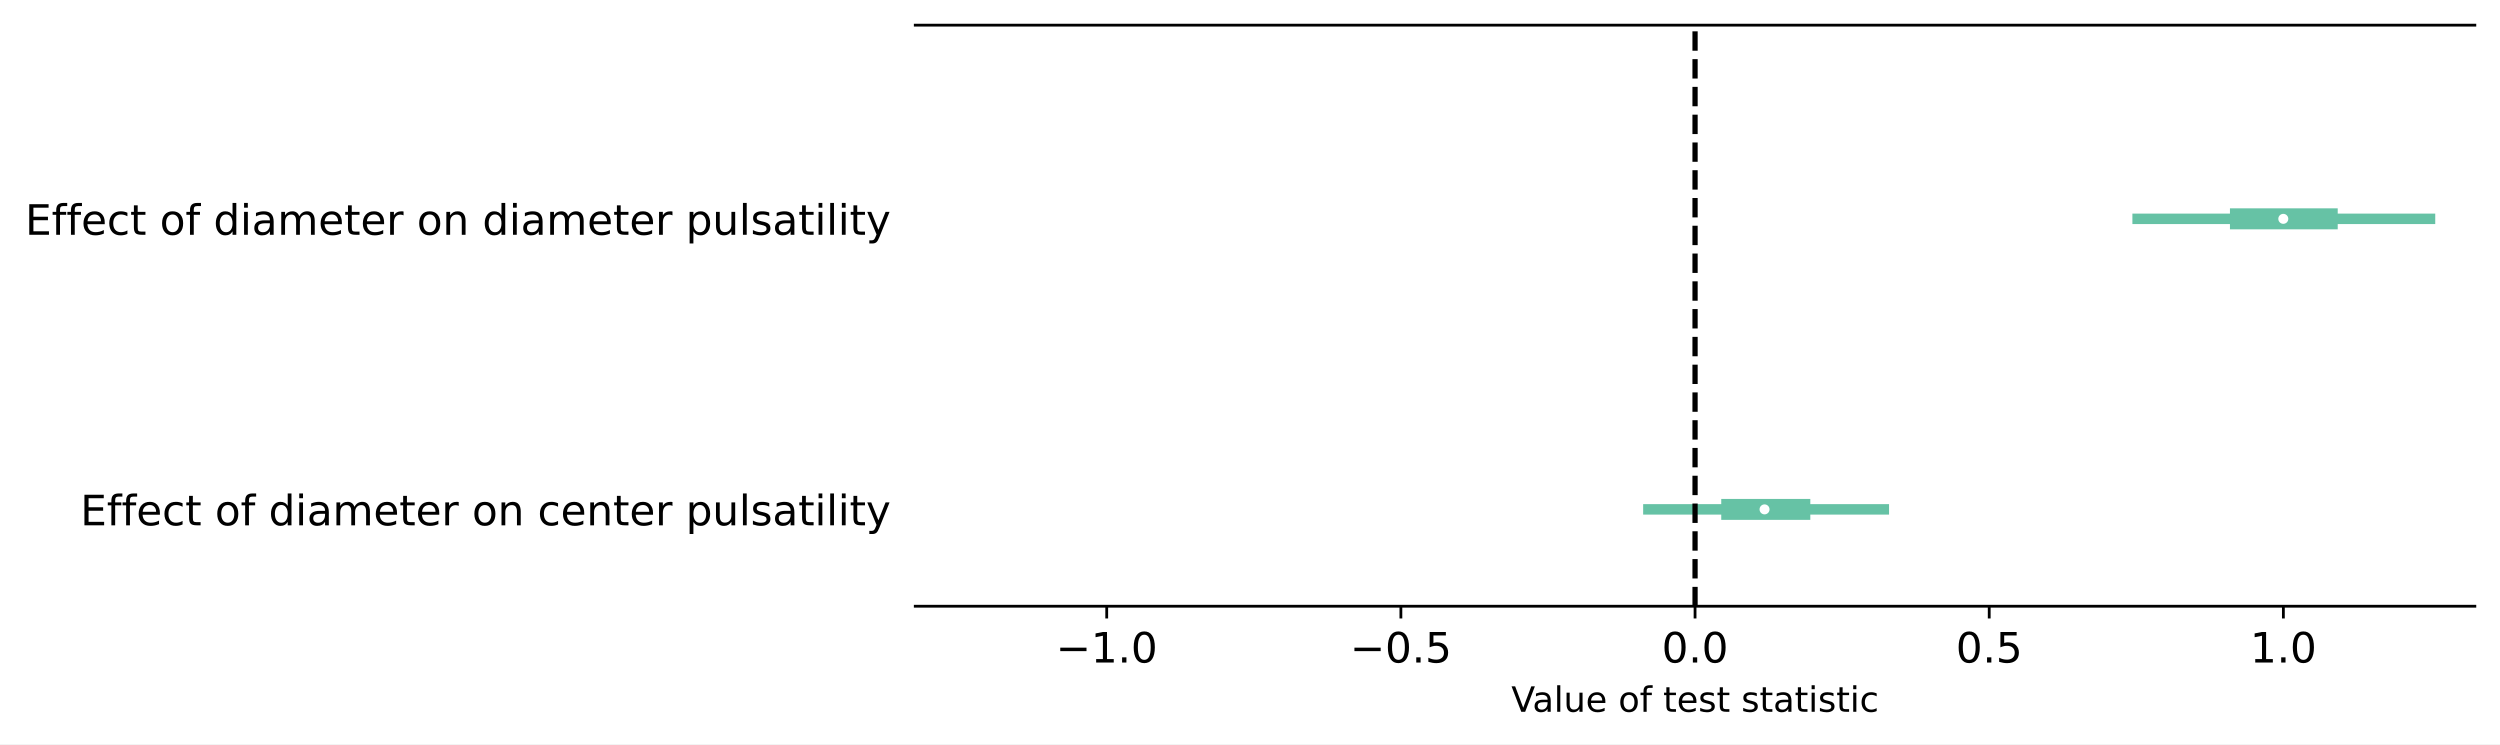
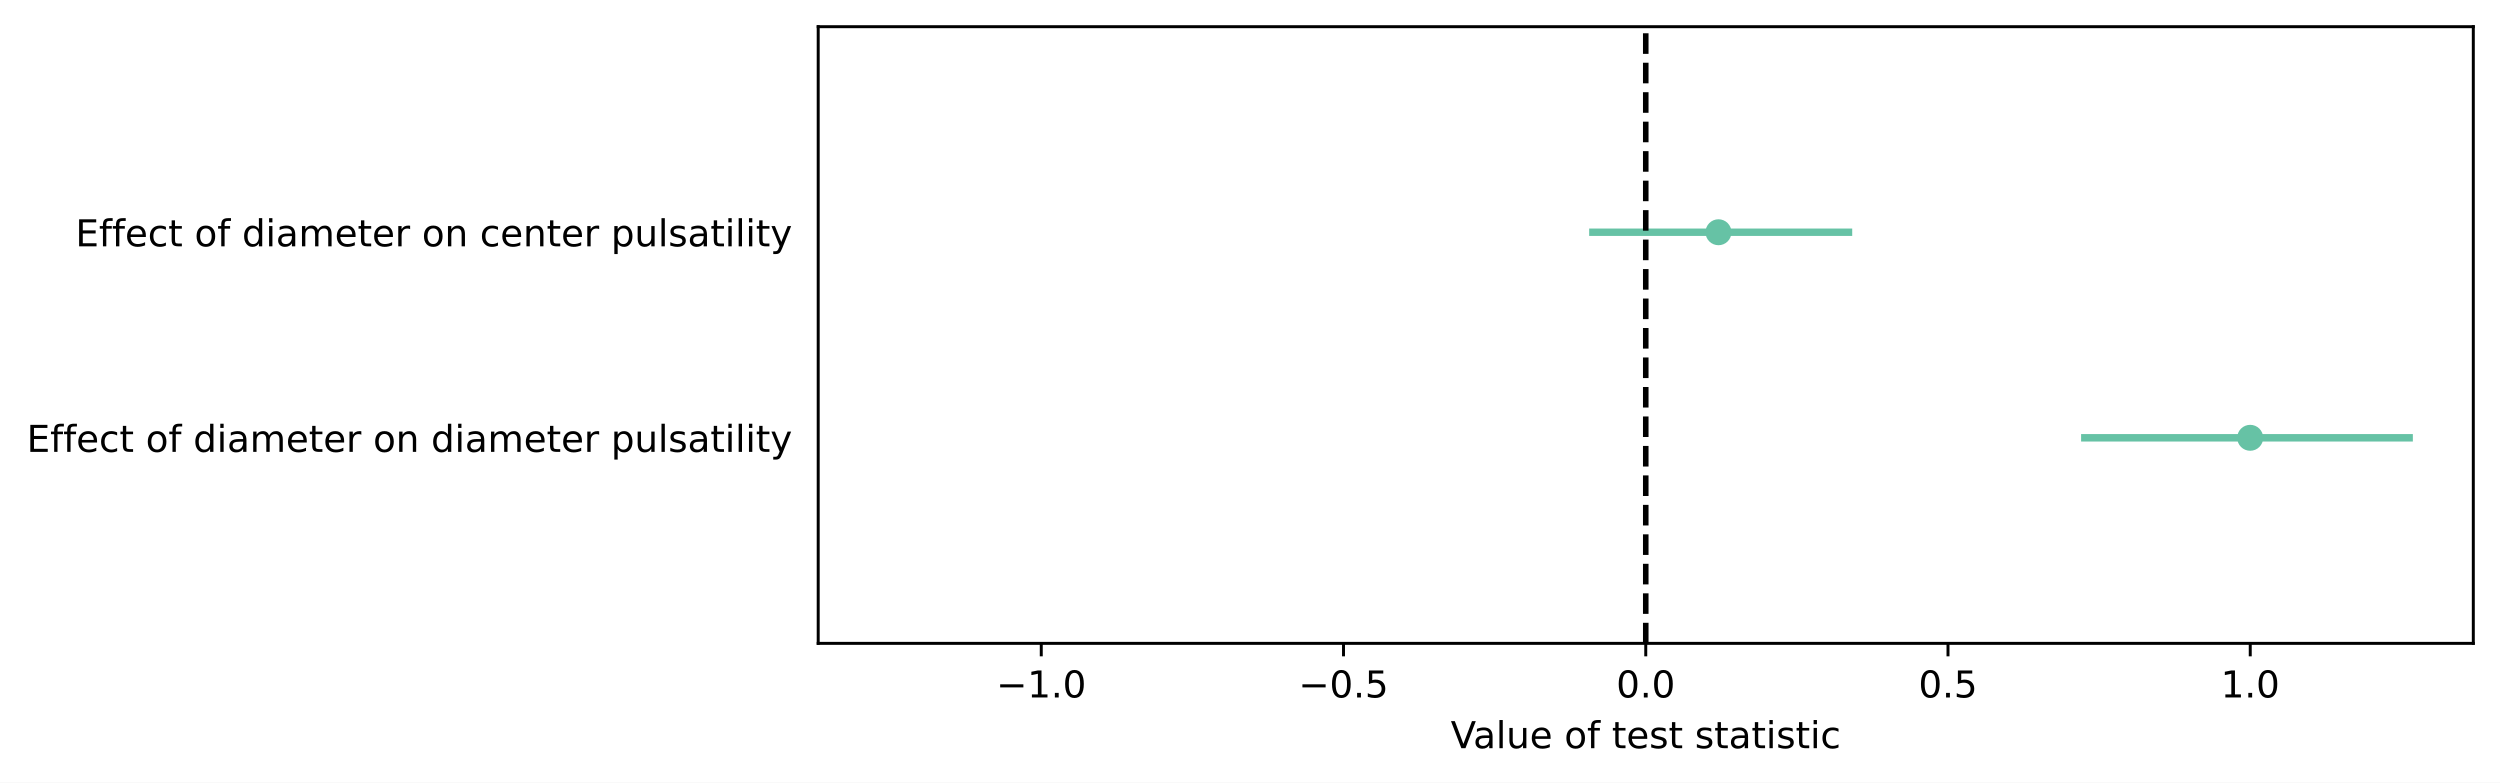
- <svg xmlns="http://www.w3.org/2000/svg" xmlns:xlink="http://www.w3.org/1999/xlink" width="715.574pt" height="213.012pt" viewBox="0 0 715.574 213.012" version="1.1">
+ <svg xmlns="http://www.w3.org/2000/svg" xmlns:xlink="http://www.w3.org/1999/xlink" width="674.278pt" height="211.076pt" viewBox="0 0 674.278 211.076" version="1.1">
  <defs>
    <style type="text/css">*{stroke-linejoin: round; stroke-linecap: butt}</style>
  </defs>
  <g id="figure_1">
    <g id="patch_1">
-       <path d="M 0 213.012  L 715.574 213.012  L 715.574 0  L 0 0  z " style="fill: #ffffff" />
+       <path d="M 0 211.076  L 674.278 211.076  L 674.278 0  L 0 0  z " style="fill: #ffffff" />
    </g>
    <g id="axes_1">
      <g id="patch_2">
-         <path d="M 261.974 173.52  L 708.374 173.52  L 708.374 7.2  L 261.974 7.2  z " style="fill: #ffffff" />
+         <path d="M 220.678 173.52  L 667.078 173.52  L 667.078 7.2  L 220.678 7.2  z " style="fill: #ffffff" />
      </g>
      <g id="matplotlib.axis_1">
        <g id="xtick_1">
          <g id="line2d_1">
            <defs>
-               <path id="m6fa2163ec9" d="M 0 0  L 0 3.5  " style="stroke: #000000; stroke-width: 0.8" />
+               <path id="md7ef3c7929" d="M 0 0  L 0 3.5  " style="stroke: #000000; stroke-width: 0.8" />
            </defs>
            <g>
-               <use xlink:href="#m6fa2163ec9" x="316.776" y="173.52" style="stroke: #000000; stroke-width: 0.8" />
+               <use xlink:href="#md7ef3c7929" x="280.84" y="173.52" style="stroke: #000000; stroke-width: 0.8" />
            </g>
          </g>
          <g id="text_1">
-             <g transform="translate(302.2067 189.6381) scale(0.12 -0.12)">
+             <g transform="translate(268.6984 188.1184) scale(0.1 -0.1)">
              <defs>
                <path id="DejaVuSans-2212" d="M 678 2272  L 4684 2272  L 4684 1741  L 678 1741  L 678 2272  z " transform="scale(0.015625)" />
                <path id="DejaVuSans-31" d="M 794 531  L 1825 531  L 1825 4091  L 703 3866  L 703 4441  L 1819 4666  L 2450 4666  L 2450 531  L 3481 531  L 3481 0  L 794 0  L 794 531  z " transform="scale(0.015625)" />
                <path id="DejaVuSans-2e" d="M 684 794  L 1344 794  L 1344 0  L 684 0  L 684 794  z " transform="scale(0.015625)" />
                <path id="DejaVuSans-30" d="M 2034 4250  Q 1547 4250 1301 3770  Q 1056 3291 1056 2328  Q 1056 1369 1301 889  Q 1547 409 2034 409  Q 2525 409 2770 889  Q 3016 1369 3016 2328  Q 3016 3291 2770 3770  Q 2525 4250 2034 4250  z M 2034 4750  Q 2819 4750 3233 4129  Q 3647 3509 3647 2328  Q 3647 1150 3233 529  Q 2819 -91 2034 -91  Q 1250 -91 836 529  Q 422 1150 422 2328  Q 422 3509 836 4129  Q 1250 4750 2034 4750  z " transform="scale(0.015625)" />
              </defs>
              <use xlink:href="#DejaVuSans-2212" />
              <use xlink:href="#DejaVuSans-31" x="83.789" />
              <use xlink:href="#DejaVuSans-2e" x="147.412" />
              <use xlink:href="#DejaVuSans-30" x="179.199" />
            </g>
          </g>
        </g>
        <g id="xtick_2">
          <g id="line2d_2">
            <g>
-               <use xlink:href="#m6fa2163ec9" x="400.975" y="173.52" style="stroke: #000000; stroke-width: 0.8" />
+               <use xlink:href="#md7ef3c7929" x="362.359" y="173.52" style="stroke: #000000; stroke-width: 0.8" />
            </g>
          </g>
          <g id="text_2">
-             <g transform="translate(386.4054 189.6381) scale(0.12 -0.12)">
+             <g transform="translate(350.2175 188.1184) scale(0.1 -0.1)">
              <defs>
                <path id="DejaVuSans-35" d="M 691 4666  L 3169 4666  L 3169 4134  L 1269 4134  L 1269 2991  Q 1406 3038 1543 3061  Q 1681 3084 1819 3084  Q 2600 3084 3056 2656  Q 3513 2228 3513 1497  Q 3513 744 3044 326  Q 2575 -91 1722 -91  Q 1428 -91 1123 -41  Q 819 9 494 109  L 494 744  Q 775 591 1075 516  Q 1375 441 1709 441  Q 2250 441 2565 725  Q 2881 1009 2881 1497  Q 2881 1984 2565 2268  Q 2250 2553 1709 2553  Q 1456 2553 1204 2497  Q 953 2441 691 2322  L 691 4666  z " transform="scale(0.015625)" />
              </defs>
              <use xlink:href="#DejaVuSans-2212" />
              <use xlink:href="#DejaVuSans-30" x="83.789" />
              <use xlink:href="#DejaVuSans-2e" x="147.412" />
              <use xlink:href="#DejaVuSans-35" x="179.199" />
            </g>
          </g>
        </g>
        <g id="xtick_3">
          <g id="line2d_3">
            <g>
-               <use xlink:href="#m6fa2163ec9" x="485.174" y="173.52" style="stroke: #000000; stroke-width: 0.8" />
+               <use xlink:href="#md7ef3c7929" x="443.878" y="173.52" style="stroke: #000000; stroke-width: 0.8" />
            </g>
          </g>
          <g id="text_3">
-             <g transform="translate(475.6319 189.6381) scale(0.12 -0.12)">
+             <g transform="translate(435.9266 188.1184) scale(0.1 -0.1)">
              <use xlink:href="#DejaVuSans-30" />
              <use xlink:href="#DejaVuSans-2e" x="63.623" />
              <use xlink:href="#DejaVuSans-30" x="95.41" />
            </g>
          </g>
        </g>
        <g id="xtick_4">
          <g id="line2d_4">
            <g>
-               <use xlink:href="#m6fa2163ec9" x="569.372" y="173.52" style="stroke: #000000; stroke-width: 0.8" />
+               <use xlink:href="#md7ef3c7929" x="525.397" y="173.52" style="stroke: #000000; stroke-width: 0.8" />
            </g>
          </g>
          <g id="text_4">
-             <g transform="translate(559.8305 189.6381) scale(0.12 -0.12)">
+             <g transform="translate(517.4457 188.1184) scale(0.1 -0.1)">
              <use xlink:href="#DejaVuSans-30" />
              <use xlink:href="#DejaVuSans-2e" x="63.623" />
              <use xlink:href="#DejaVuSans-35" x="95.41" />
            </g>
          </g>
        </g>
        <g id="xtick_5">
          <g id="line2d_5">
            <g>
-               <use xlink:href="#m6fa2163ec9" x="653.571" y="173.52" style="stroke: #000000; stroke-width: 0.8" />
+               <use xlink:href="#md7ef3c7929" x="606.916" y="173.52" style="stroke: #000000; stroke-width: 0.8" />
            </g>
          </g>
          <g id="text_5">
-             <g transform="translate(644.0292 189.6381) scale(0.12 -0.12)">
+             <g transform="translate(598.9649 188.1184) scale(0.1 -0.1)">
              <use xlink:href="#DejaVuSans-31" />
              <use xlink:href="#DejaVuSans-2e" x="63.623" />
              <use xlink:href="#DejaVuSans-30" x="95.41" />
            </g>
          </g>
        </g>
        <g id="text_6">
-           <g transform="translate(432.573 203.7322) scale(0.1 -0.1)">
+           <g transform="translate(391.2773 201.7966) scale(0.1 -0.1)">
            <defs>
              <path id="DejaVuSans-56" d="M 1831 0  L 50 4666  L 709 4666  L 2188 738  L 3669 4666  L 4325 4666  L 2547 0  L 1831 0  z " transform="scale(0.015625)" />
              <path id="DejaVuSans-61" d="M 2194 1759  Q 1497 1759 1228 1600  Q 959 1441 959 1056  Q 959 750 1161 570  Q 1363 391 1709 391  Q 2188 391 2477 730  Q 2766 1069 2766 1631  L 2766 1759  L 2194 1759  z M 3341 1997  L 3341 0  L 2766 0  L 2766 531  Q 2569 213 2275 61  Q 1981 -91 1556 -91  Q 1019 -91 701 211  Q 384 513 384 1019  Q 384 1609 779 1909  Q 1175 2209 1959 2209  L 2766 2209  L 2766 2266  Q 2766 2663 2505 2880  Q 2244 3097 1772 3097  Q 1472 3097 1187 3025  Q 903 2953 641 2809  L 641 3341  Q 956 3463 1253 3523  Q 1550 3584 1831 3584  Q 2591 3584 2966 3190  Q 3341 2797 3341 1997  z " transform="scale(0.015625)" />
              <path id="DejaVuSans-6c" d="M 603 4863  L 1178 4863  L 1178 0  L 603 0  L 603 4863  z " transform="scale(0.015625)" />
              <path id="DejaVuSans-75" d="M 544 1381  L 544 3500  L 1119 3500  L 1119 1403  Q 1119 906 1312 657  Q 1506 409 1894 409  Q 2359 409 2629 706  Q 2900 1003 2900 1516  L 2900 3500  L 3475 3500  L 3475 0  L 2900 0  L 2900 538  Q 2691 219 2414 64  Q 2138 -91 1772 -91  Q 1169 -91 856 284  Q 544 659 544 1381  z M 1991 3584  L 1991 3584  z " transform="scale(0.015625)" />
              <path id="DejaVuSans-65" d="M 3597 1894  L 3597 1613  L 953 1613  Q 991 1019 1311 708  Q 1631 397 2203 397  Q 2534 397 2845 478  Q 3156 559 3463 722  L 3463 178  Q 3153 47 2828 -22  Q 2503 -91 2169 -91  Q 1331 -91 842 396  Q 353 884 353 1716  Q 353 2575 817 3079  Q 1281 3584 2069 3584  Q 2775 3584 3186 3129  Q 3597 2675 3597 1894  z M 3022 2063  Q 3016 2534 2758 2815  Q 2500 3097 2075 3097  Q 1594 3097 1305 2825  Q 1016 2553 972 2059  L 3022 2063  z " transform="scale(0.015625)" />
              <path id="DejaVuSans-20" transform="scale(0.015625)" />
              <path id="DejaVuSans-6f" d="M 1959 3097  Q 1497 3097 1228 2736  Q 959 2375 959 1747  Q 959 1119 1226 758  Q 1494 397 1959 397  Q 2419 397 2687 759  Q 2956 1122 2956 1747  Q 2956 2369 2687 2733  Q 2419 3097 1959 3097  z M 1959 3584  Q 2709 3584 3137 3096  Q 3566 2609 3566 1747  Q 3566 888 3137 398  Q 2709 -91 1959 -91  Q 1206 -91 779 398  Q 353 888 353 1747  Q 353 2609 779 3096  Q 1206 3584 1959 3584  z " transform="scale(0.015625)" />
              <path id="DejaVuSans-66" d="M 2375 4863  L 2375 4384  L 1825 4384  Q 1516 4384 1395 4259  Q 1275 4134 1275 3809  L 1275 3500  L 2222 3500  L 2222 3053  L 1275 3053  L 1275 0  L 697 0  L 697 3053  L 147 3053  L 147 3500  L 697 3500  L 697 3744  Q 697 4328 969 4595  Q 1241 4863 1831 4863  L 2375 4863  z " transform="scale(0.015625)" />
              <path id="DejaVuSans-74" d="M 1172 4494  L 1172 3500  L 2356 3500  L 2356 3053  L 1172 3053  L 1172 1153  Q 1172 725 1289 603  Q 1406 481 1766 481  L 2356 481  L 2356 0  L 1766 0  Q 1100 0 847 248  Q 594 497 594 1153  L 594 3053  L 172 3053  L 172 3500  L 594 3500  L 594 4494  L 1172 4494  z " transform="scale(0.015625)" />
              <path id="DejaVuSans-73" d="M 2834 3397  L 2834 2853  Q 2591 2978 2328 3040  Q 2066 3103 1784 3103  Q 1356 3103 1142 2972  Q 928 2841 928 2578  Q 928 2378 1081 2264  Q 1234 2150 1697 2047  L 1894 2003  Q 2506 1872 2764 1633  Q 3022 1394 3022 966  Q 3022 478 2636 193  Q 2250 -91 1575 -91  Q 1294 -91 989 -36  Q 684 19 347 128  L 347 722  Q 666 556 975 473  Q 1284 391 1588 391  Q 1994 391 2212 530  Q 2431 669 2431 922  Q 2431 1156 2273 1281  Q 2116 1406 1581 1522  L 1381 1569  Q 847 1681 609 1914  Q 372 2147 372 2553  Q 372 3047 722 3315  Q 1072 3584 1716 3584  Q 2034 3584 2315 3537  Q 2597 3491 2834 3397  z " transform="scale(0.015625)" />
              <path id="DejaVuSans-69" d="M 603 3500  L 1178 3500  L 1178 0  L 603 0  L 603 3500  z M 603 4863  L 1178 4863  L 1178 4134  L 603 4134  L 603 4863  z " transform="scale(0.015625)" />
              <path id="DejaVuSans-63" d="M 3122 3366  L 3122 2828  Q 2878 2963 2633 3030  Q 2388 3097 2138 3097  Q 1578 3097 1268 2742  Q 959 2388 959 1747  Q 959 1106 1268 751  Q 1578 397 2138 397  Q 2388 397 2633 464  Q 2878 531 3122 666  L 3122 134  Q 2881 22 2623 -34  Q 2366 -91 2075 -91  Q 1284 -91 818 406  Q 353 903 353 1747  Q 353 2603 823 3093  Q 1294 3584 2113 3584  Q 2378 3584 2631 3529  Q 2884 3475 3122 3366  z " transform="scale(0.015625)" />
            </defs>
            <use xlink:href="#DejaVuSans-56" />
            <use xlink:href="#DejaVuSans-61" x="60.658" />
            <use xlink:href="#DejaVuSans-6c" x="121.938" />
            <use xlink:href="#DejaVuSans-75" x="149.721" />
            <use xlink:href="#DejaVuSans-65" x="213.1" />
            <use xlink:href="#DejaVuSans-20" x="274.623" />
            <use xlink:href="#DejaVuSans-6f" x="306.41" />
            <use xlink:href="#DejaVuSans-66" x="367.592" />
            <use xlink:href="#DejaVuSans-20" x="402.797" />
            <use xlink:href="#DejaVuSans-74" x="434.584" />
            <use xlink:href="#DejaVuSans-65" x="473.793" />
            <use xlink:href="#DejaVuSans-73" x="535.316" />
            <use xlink:href="#DejaVuSans-74" x="587.416" />
            <use xlink:href="#DejaVuSans-20" x="626.625" />
            <use xlink:href="#DejaVuSans-73" x="658.412" />
            <use xlink:href="#DejaVuSans-74" x="710.512" />
            <use xlink:href="#DejaVuSans-61" x="749.721" />
            <use xlink:href="#DejaVuSans-74" x="811" />
            <use xlink:href="#DejaVuSans-69" x="850.209" />
            <use xlink:href="#DejaVuSans-73" x="877.992" />
            <use xlink:href="#DejaVuSans-74" x="930.092" />
            <use xlink:href="#DejaVuSans-69" x="969.301" />
            <use xlink:href="#DejaVuSans-63" x="997.084" />
          </g>
        </g>
      </g>
      <g id="matplotlib.axis_2">
-         <g id="ytick_1">
+         <g id="ytick_1" />
+         <g id="ytick_2">
          <g id="text_7">
-             <g transform="translate(22.99125 150.3591) scale(0.12 -0.12)">
+             <g transform="translate(7.2 121.8792) scale(0.1 -0.1)">
              <defs>
                <path id="DejaVuSans-45" d="M 628 4666  L 3578 4666  L 3578 4134  L 1259 4134  L 1259 2753  L 3481 2753  L 3481 2222  L 1259 2222  L 1259 531  L 3634 531  L 3634 0  L 628 0  L 628 4666  z " transform="scale(0.015625)" />
                <path id="DejaVuSans-64" d="M 2906 2969  L 2906 4863  L 3481 4863  L 3481 0  L 2906 0  L 2906 525  Q 2725 213 2448 61  Q 2172 -91 1784 -91  Q 1150 -91 751 415  Q 353 922 353 1747  Q 353 2572 751 3078  Q 1150 3584 1784 3584  Q 2172 3584 2448 3432  Q 2725 3281 2906 2969  z M 947 1747  Q 947 1113 1208 752  Q 1469 391 1925 391  Q 2381 391 2643 752  Q 2906 1113 2906 1747  Q 2906 2381 2643 2742  Q 2381 3103 1925 3103  Q 1469 3103 1208 2742  Q 947 2381 947 1747  z " transform="scale(0.015625)" />
                <path id="DejaVuSans-6d" d="M 3328 2828  Q 3544 3216 3844 3400  Q 4144 3584 4550 3584  Q 5097 3584 5394 3201  Q 5691 2819 5691 2113  L 5691 0  L 5113 0  L 5113 2094  Q 5113 2597 4934 2840  Q 4756 3084 4391 3084  Q 3944 3084 3684 2787  Q 3425 2491 3425 1978  L 3425 0  L 2847 0  L 2847 2094  Q 2847 2600 2669 2842  Q 2491 3084 2119 3084  Q 1678 3084 1418 2786  Q 1159 2488 1159 1978  L 1159 0  L 581 0  L 581 3500  L 1159 3500  L 1159 2956  Q 1356 3278 1631 3431  Q 1906 3584 2284 3584  Q 2666 3584 2933 3390  Q 3200 3197 3328 2828  z " transform="scale(0.015625)" />
                <path id="DejaVuSans-72" d="M 2631 2963  Q 2534 3019 2420 3045  Q 2306 3072 2169 3072  Q 1681 3072 1420 2755  Q 1159 2438 1159 1844  L 1159 0  L 581 0  L 581 3500  L 1159 3500  L 1159 2956  Q 1341 3275 1631 3429  Q 1922 3584 2338 3584  Q 2397 3584 2469 3576  Q 2541 3569 2628 3553  L 2631 2963  z " transform="scale(0.015625)" />
                <path id="DejaVuSans-6e" d="M 3513 2113  L 3513 0  L 2938 0  L 2938 2094  Q 2938 2591 2744 2837  Q 2550 3084 2163 3084  Q 1697 3084 1428 2787  Q 1159 2491 1159 1978  L 1159 0  L 581 0  L 581 3500  L 1159 3500  L 1159 2956  Q 1366 3272 1645 3428  Q 1925 3584 2291 3584  Q 2894 3584 3203 3211  Q 3513 2838 3513 2113  z " transform="scale(0.015625)" />
                <path id="DejaVuSans-70" d="M 1159 525  L 1159 -1331  L 581 -1331  L 581 3500  L 1159 3500  L 1159 2969  Q 1341 3281 1617 3432  Q 1894 3584 2278 3584  Q 2916 3584 3314 3078  Q 3713 2572 3713 1747  Q 3713 922 3314 415  Q 2916 -91 2278 -91  Q 1894 -91 1617 61  Q 1341 213 1159 525  z M 3116 1747  Q 3116 2381 2855 2742  Q 2594 3103 2138 3103  Q 1681 3103 1420 2742  Q 1159 2381 1159 1747  Q 1159 1113 1420 752  Q 1681 391 2138 391  Q 2594 391 2855 752  Q 3116 1113 3116 1747  z " transform="scale(0.015625)" />
                <path id="DejaVuSans-79" d="M 2059 -325  Q 1816 -950 1584 -1140  Q 1353 -1331 966 -1331  L 506 -1331  L 506 -850  L 844 -850  Q 1081 -850 1212 -737  Q 1344 -625 1503 -206  L 1606 56  L 191 3500  L 800 3500  L 1894 763  L 2988 3500  L 3597 3500  L 2059 -325  z " transform="scale(0.015625)" />
              </defs>
-               <use xlink:href="#DejaVuSans-45" />
-               <use xlink:href="#DejaVuSans-66" x="63.184" />
-               <use xlink:href="#DejaVuSans-66" x="98.389" />
-               <use xlink:href="#DejaVuSans-65" x="133.594" />
-               <use xlink:href="#DejaVuSans-63" x="195.117" />
-               <use xlink:href="#DejaVuSans-74" x="250.098" />
-               <use xlink:href="#DejaVuSans-20" x="289.307" />
-               <use xlink:href="#DejaVuSans-6f" x="321.094" />
-               <use xlink:href="#DejaVuSans-66" x="382.275" />
-               <use xlink:href="#DejaVuSans-20" x="417.48" />
-               <use xlink:href="#DejaVuSans-64" x="449.268" />
-               <use xlink:href="#DejaVuSans-69" x="512.744" />
-               <use xlink:href="#DejaVuSans-61" x="540.527" />
-               <use xlink:href="#DejaVuSans-6d" x="601.807" />
-               <use xlink:href="#DejaVuSans-65" x="699.219" />
-               <use xlink:href="#DejaVuSans-74" x="760.742" />
-               <use xlink:href="#DejaVuSans-65" x="799.951" />
-               <use xlink:href="#DejaVuSans-72" x="861.475" />
-               <use xlink:href="#DejaVuSans-20" x="902.588" />
-               <use xlink:href="#DejaVuSans-6f" x="934.375" />
-               <use xlink:href="#DejaVuSans-6e" x="995.557" />
-               <use xlink:href="#DejaVuSans-20" x="1058.936" />
-               <use xlink:href="#DejaVuSans-63" x="1090.723" />
-               <use xlink:href="#DejaVuSans-65" x="1145.703" />
-               <use xlink:href="#DejaVuSans-6e" x="1207.227" />
-               <use xlink:href="#DejaVuSans-74" x="1270.605" />
-               <use xlink:href="#DejaVuSans-65" x="1309.814" />
-               <use xlink:href="#DejaVuSans-72" x="1371.338" />
-               <use xlink:href="#DejaVuSans-20" x="1412.451" />
-               <use xlink:href="#DejaVuSans-70" x="1444.238" />
-               <use xlink:href="#DejaVuSans-75" x="1507.715" />
-               <use xlink:href="#DejaVuSans-6c" x="1571.094" />
-               <use xlink:href="#DejaVuSans-73" x="1598.877" />
-               <use xlink:href="#DejaVuSans-61" x="1650.977" />
-               <use xlink:href="#DejaVuSans-74" x="1712.256" />
-               <use xlink:href="#DejaVuSans-69" x="1751.465" />
-               <use xlink:href="#DejaVuSans-6c" x="1779.248" />
-               <use xlink:href="#DejaVuSans-69" x="1807.031" />
-               <use xlink:href="#DejaVuSans-74" x="1834.814" />
-               <use xlink:href="#DejaVuSans-79" x="1874.023" />
-             </g>
-           </g>
-         </g>
-         <g id="ytick_2">
-           <g id="text_8">
-             <g transform="translate(7.2 67.19906) scale(0.12 -0.12)">
              <use xlink:href="#DejaVuSans-45" />
              <use xlink:href="#DejaVuSans-66" x="63.184" />
              <use xlink:href="#DejaVuSans-66" x="98.389" />
              <use xlink:href="#DejaVuSans-65" x="133.594" />
              <use xlink:href="#DejaVuSans-63" x="195.117" />
              <use xlink:href="#DejaVuSans-74" x="250.098" />
              <use xlink:href="#DejaVuSans-20" x="289.307" />
              <use xlink:href="#DejaVuSans-6f" x="321.094" />
              <use xlink:href="#DejaVuSans-66" x="382.275" />
              <use xlink:href="#DejaVuSans-20" x="417.48" />
              <use xlink:href="#DejaVuSans-64" x="449.268" />
              <use xlink:href="#DejaVuSans-69" x="512.744" />
              <use xlink:href="#DejaVuSans-61" x="540.527" />
              <use xlink:href="#DejaVuSans-6d" x="601.807" />
              <use xlink:href="#DejaVuSans-65" x="699.219" />
              <use xlink:href="#DejaVuSans-74" x="760.742" />
              <use xlink:href="#DejaVuSans-65" x="799.951" />
              <use xlink:href="#DejaVuSans-72" x="861.475" />
              <use xlink:href="#DejaVuSans-20" x="902.588" />
              <use xlink:href="#DejaVuSans-6f" x="934.375" />
              <use xlink:href="#DejaVuSans-6e" x="995.557" />
              <use xlink:href="#DejaVuSans-20" x="1058.936" />
              <use xlink:href="#DejaVuSans-64" x="1090.723" />
              <use xlink:href="#DejaVuSans-69" x="1154.199" />
              <use xlink:href="#DejaVuSans-61" x="1181.982" />
              <use xlink:href="#DejaVuSans-6d" x="1243.262" />
              <use xlink:href="#DejaVuSans-65" x="1340.674" />
              <use xlink:href="#DejaVuSans-74" x="1402.197" />
              <use xlink:href="#DejaVuSans-65" x="1441.406" />
              <use xlink:href="#DejaVuSans-72" x="1502.93" />
              <use xlink:href="#DejaVuSans-20" x="1544.043" />
              <use xlink:href="#DejaVuSans-70" x="1575.83" />
              <use xlink:href="#DejaVuSans-75" x="1639.307" />
              <use xlink:href="#DejaVuSans-6c" x="1702.686" />
              <use xlink:href="#DejaVuSans-73" x="1730.469" />
              <use xlink:href="#DejaVuSans-61" x="1782.568" />
              <use xlink:href="#DejaVuSans-74" x="1843.848" />
              <use xlink:href="#DejaVuSans-69" x="1883.057" />
              <use xlink:href="#DejaVuSans-6c" x="1910.84" />
              <use xlink:href="#DejaVuSans-69" x="1938.623" />
              <use xlink:href="#DejaVuSans-74" x="1966.406" />
              <use xlink:href="#DejaVuSans-79" x="2005.615" />
            </g>
          </g>
        </g>
+         <g id="ytick_3">
+           <g id="text_8">
+             <g transform="translate(20.35938 66.43922) scale(0.1 -0.1)">
+               <use xlink:href="#DejaVuSans-45" />
+               <use xlink:href="#DejaVuSans-66" x="63.184" />
+               <use xlink:href="#DejaVuSans-66" x="98.389" />
+               <use xlink:href="#DejaVuSans-65" x="133.594" />
+               <use xlink:href="#DejaVuSans-63" x="195.117" />
+               <use xlink:href="#DejaVuSans-74" x="250.098" />
+               <use xlink:href="#DejaVuSans-20" x="289.307" />
+               <use xlink:href="#DejaVuSans-6f" x="321.094" />
+               <use xlink:href="#DejaVuSans-66" x="382.275" />
+               <use xlink:href="#DejaVuSans-20" x="417.48" />
+               <use xlink:href="#DejaVuSans-64" x="449.268" />
+               <use xlink:href="#DejaVuSans-69" x="512.744" />
+               <use xlink:href="#DejaVuSans-61" x="540.527" />
+               <use xlink:href="#DejaVuSans-6d" x="601.807" />
+               <use xlink:href="#DejaVuSans-65" x="699.219" />
+               <use xlink:href="#DejaVuSans-74" x="760.742" />
+               <use xlink:href="#DejaVuSans-65" x="799.951" />
+               <use xlink:href="#DejaVuSans-72" x="861.475" />
+               <use xlink:href="#DejaVuSans-20" x="902.588" />
+               <use xlink:href="#DejaVuSans-6f" x="934.375" />
+               <use xlink:href="#DejaVuSans-6e" x="995.557" />
+               <use xlink:href="#DejaVuSans-20" x="1058.936" />
+               <use xlink:href="#DejaVuSans-63" x="1090.723" />
+               <use xlink:href="#DejaVuSans-65" x="1145.703" />
+               <use xlink:href="#DejaVuSans-6e" x="1207.227" />
+               <use xlink:href="#DejaVuSans-74" x="1270.605" />
+               <use xlink:href="#DejaVuSans-65" x="1309.814" />
+               <use xlink:href="#DejaVuSans-72" x="1371.338" />
+               <use xlink:href="#DejaVuSans-20" x="1412.451" />
+               <use xlink:href="#DejaVuSans-70" x="1444.238" />
+               <use xlink:href="#DejaVuSans-75" x="1507.715" />
+               <use xlink:href="#DejaVuSans-6c" x="1571.094" />
+               <use xlink:href="#DejaVuSans-73" x="1598.877" />
+               <use xlink:href="#DejaVuSans-61" x="1650.977" />
+               <use xlink:href="#DejaVuSans-74" x="1712.256" />
+               <use xlink:href="#DejaVuSans-69" x="1751.465" />
+               <use xlink:href="#DejaVuSans-6c" x="1779.248" />
+               <use xlink:href="#DejaVuSans-69" x="1807.031" />
+               <use xlink:href="#DejaVuSans-74" x="1834.814" />
+               <use xlink:href="#DejaVuSans-79" x="1874.023" />
+             </g>
+           </g>
+         </g>
+         <g id="ytick_4" />
      </g>
      <g id="LineCollection_1">
-         <path d="M 470.318 145.8  L 540.703 145.8  " clip-path="url(#p324ad49081)" style="fill: none; stroke: #66c2a5; stroke-width: 3" />
+         <path d="M 561.294 118.08  L 650.774 118.08  " clip-path="url(#p66d15bd886)" style="fill: none; stroke: #66c2a5; stroke-width: 2" />
+       </g>
+       <g id="line2d_6">
+         <path d="M 606.901 118.08  " clip-path="url(#p66d15bd886)" style="fill: none; stroke: #66c2a5; stroke-width: 1.5; stroke-linecap: square" />
+         <defs>
+           <path id="m9adc4fd6cf" d="M 0 3  C 0.796 3 1.559 2.684 2.121 2.121  C 2.684 1.559 3 0.796 3 0  C 3 -0.796 2.684 -1.559 2.121 -2.121  C 1.559 -2.684 0.796 -3 0 -3  C -0.796 -3 -1.559 -2.684 -2.121 -2.121  C -2.684 -1.559 -3 -0.796 -3 0  C -3 0.796 -2.684 1.559 -2.121 2.121  C -1.559 2.684 -0.796 3 0 3  z " style="stroke: #66c2a5" />
+         </defs>
+         <g clip-path="url(#p66d15bd886)">
+           <use xlink:href="#m9adc4fd6cf" x="606.901" y="118.08" style="fill: #66c2a5; stroke: #66c2a5" />
+         </g>
      </g>
      <g id="LineCollection_2">
-         <path d="M 492.669 145.8  L 518.165 145.8  " clip-path="url(#p324ad49081)" style="fill: none; stroke: #66c2a5; stroke-width: 6" />
-       </g>
-       <g id="line2d_6">
-         <defs>
-           <path id="m9a04670e9c" d="M 0 1.929  C 0.511 1.929 1.002 1.725 1.364 1.364  C 1.725 1.002 1.929 0.511 1.929 0  C 1.929 -0.511 1.725 -1.002 1.364 -1.364  C 1.002 -1.725 0.511 -1.929 0 -1.929  C -0.511 -1.929 -1.002 -1.725 -1.364 -1.364  C -1.725 -1.002 -1.929 -0.511 -1.929 0  C -1.929 0.511 -1.725 1.002 -1.364 1.364  C -1.002 1.725 -0.511 1.929 0 1.929  z " style="stroke: #66c2a5" />
-         </defs>
-         <g clip-path="url(#p324ad49081)">
-           <use xlink:href="#m9a04670e9c" x="505.065" y="145.8" style="fill: #ffffff; stroke: #66c2a5" />
-         </g>
-       </g>
-       <g id="LineCollection_3">
-         <path d="M 610.354 62.64  L 697.038 62.64  " clip-path="url(#p324ad49081)" style="fill: none; stroke: #66c2a5; stroke-width: 3" />
-       </g>
-       <g id="LineCollection_4">
-         <path d="M 638.276 62.64  L 669.124 62.64  " clip-path="url(#p324ad49081)" style="fill: none; stroke: #66c2a5; stroke-width: 6" />
+         <path d="M 428.616 62.64  L 499.563 62.64  " clip-path="url(#p66d15bd886)" style="fill: none; stroke: #66c2a5; stroke-width: 2" />
      </g>
      <g id="line2d_7">
-         <g clip-path="url(#p324ad49081)">
-           <use xlink:href="#m9a04670e9c" x="653.548" y="62.64" style="fill: #ffffff; stroke: #66c2a5" />
+         <path d="M 463.493 62.64  " clip-path="url(#p66d15bd886)" style="fill: none; stroke: #66c2a5; stroke-width: 1.5; stroke-linecap: square" />
+         <g clip-path="url(#p66d15bd886)">
+           <use xlink:href="#m9adc4fd6cf" x="463.493" y="62.64" style="fill: #66c2a5; stroke: #66c2a5" />
        </g>
      </g>
      <g id="line2d_8">
-         <path d="M 485.174 173.52  L 485.174 7.2  " clip-path="url(#p324ad49081)" style="fill: none; stroke-dasharray: 5.55,2.4; stroke-dashoffset: 0; stroke: #000000; stroke-width: 1.5" />
+         <path d="M 443.878 173.52  L 443.878 7.2  " clip-path="url(#p66d15bd886)" style="fill: none; stroke-dasharray: 5.55,2.4; stroke-dashoffset: 0; stroke: #000000; stroke-width: 1.5" />
      </g>
      <g id="patch_3">
-         <path d="M 261.974 173.52  L 708.374 173.52  " style="fill: none; stroke: #000000; stroke-width: 0.8; stroke-linejoin: miter; stroke-linecap: square" />
+         <path d="M 220.678 173.52  L 220.678 7.2  " style="fill: none; stroke: #000000; stroke-width: 0.8; stroke-linejoin: miter; stroke-linecap: square" />
      </g>
      <g id="patch_4">
-         <path d="M 261.974 7.2  L 708.374 7.2  " style="fill: none; stroke: #000000; stroke-width: 0.8; stroke-linejoin: miter; stroke-linecap: square" />
+         <path d="M 667.078 173.52  L 667.078 7.2  " style="fill: none; stroke: #000000; stroke-width: 0.8; stroke-linejoin: miter; stroke-linecap: square" />
+       </g>
+       <g id="patch_5">
+         <path d="M 220.678 173.52  L 667.078 173.52  " style="fill: none; stroke: #000000; stroke-width: 0.8; stroke-linejoin: miter; stroke-linecap: square" />
+       </g>
+       <g id="patch_6">
+         <path d="M 220.678 7.2  L 667.078 7.2  " style="fill: none; stroke: #000000; stroke-width: 0.8; stroke-linejoin: miter; stroke-linecap: square" />
      </g>
    </g>
  </g>
  <defs>
-     <clipPath id="p324ad49081">
-       <rect x="261.974" y="7.2" width="446.4" height="166.32" />
+     <clipPath id="p66d15bd886">
+       <rect x="220.678" y="7.2" width="446.4" height="166.32" />
    </clipPath>
  </defs>
</svg>
